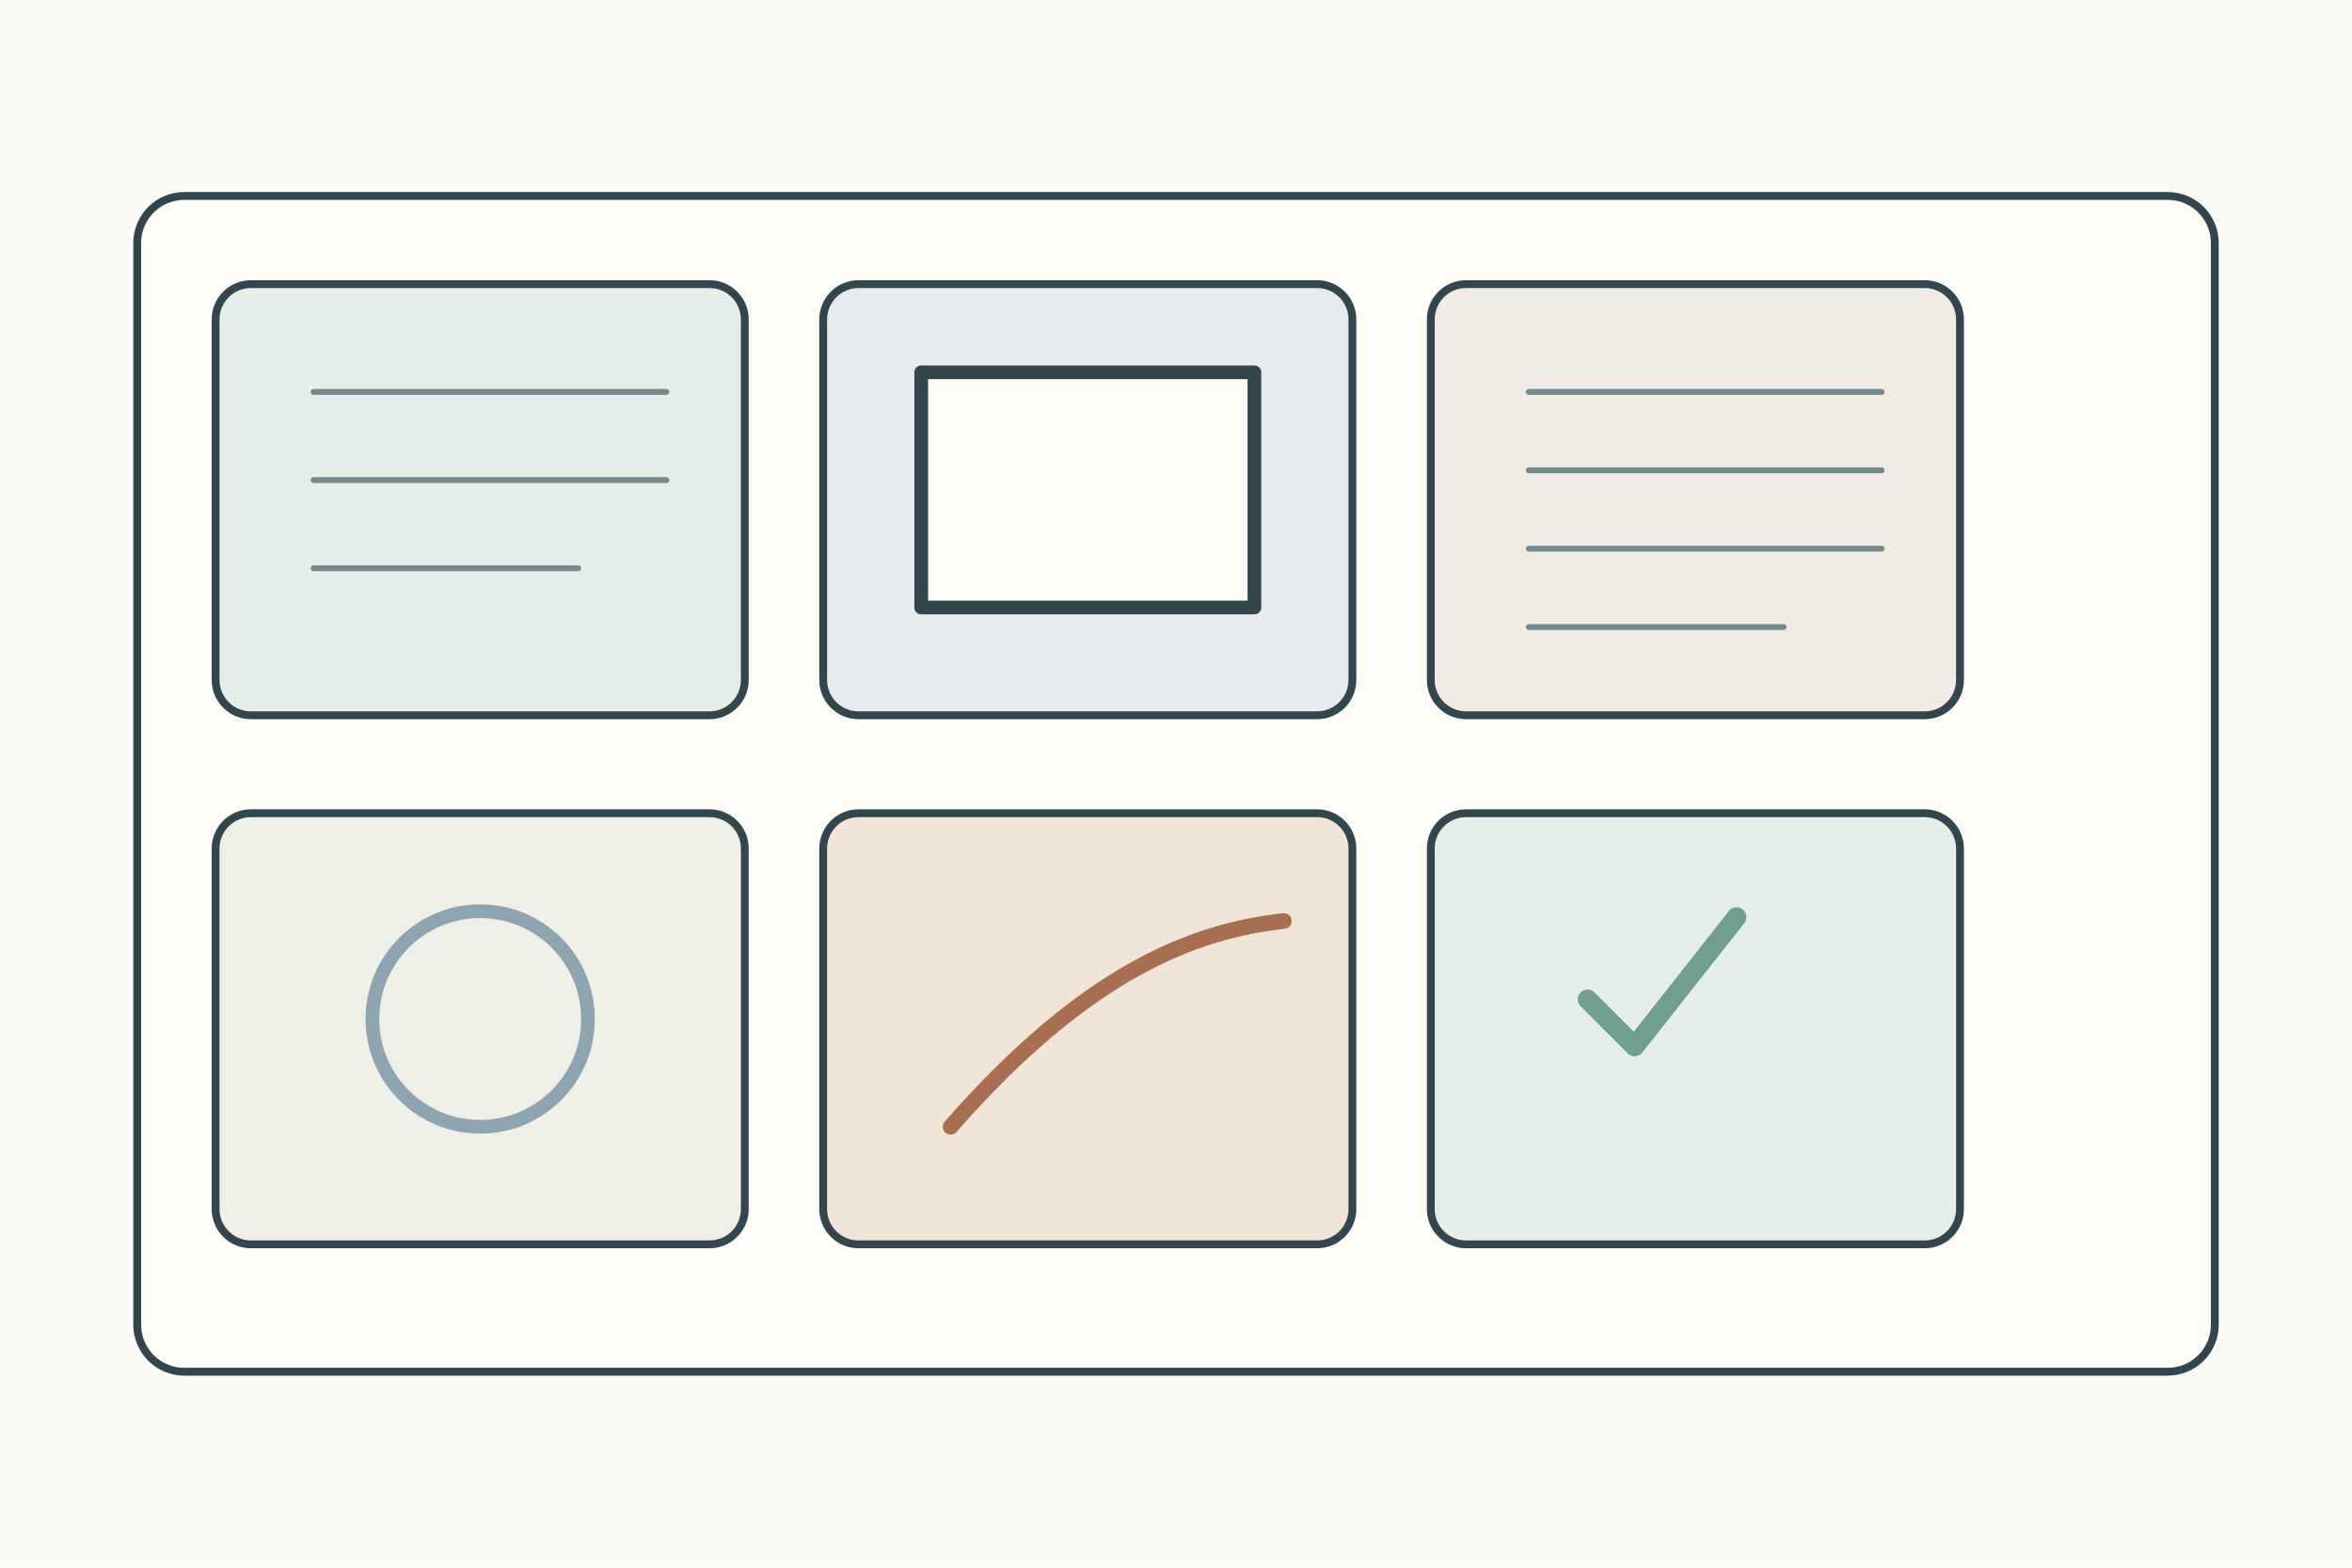
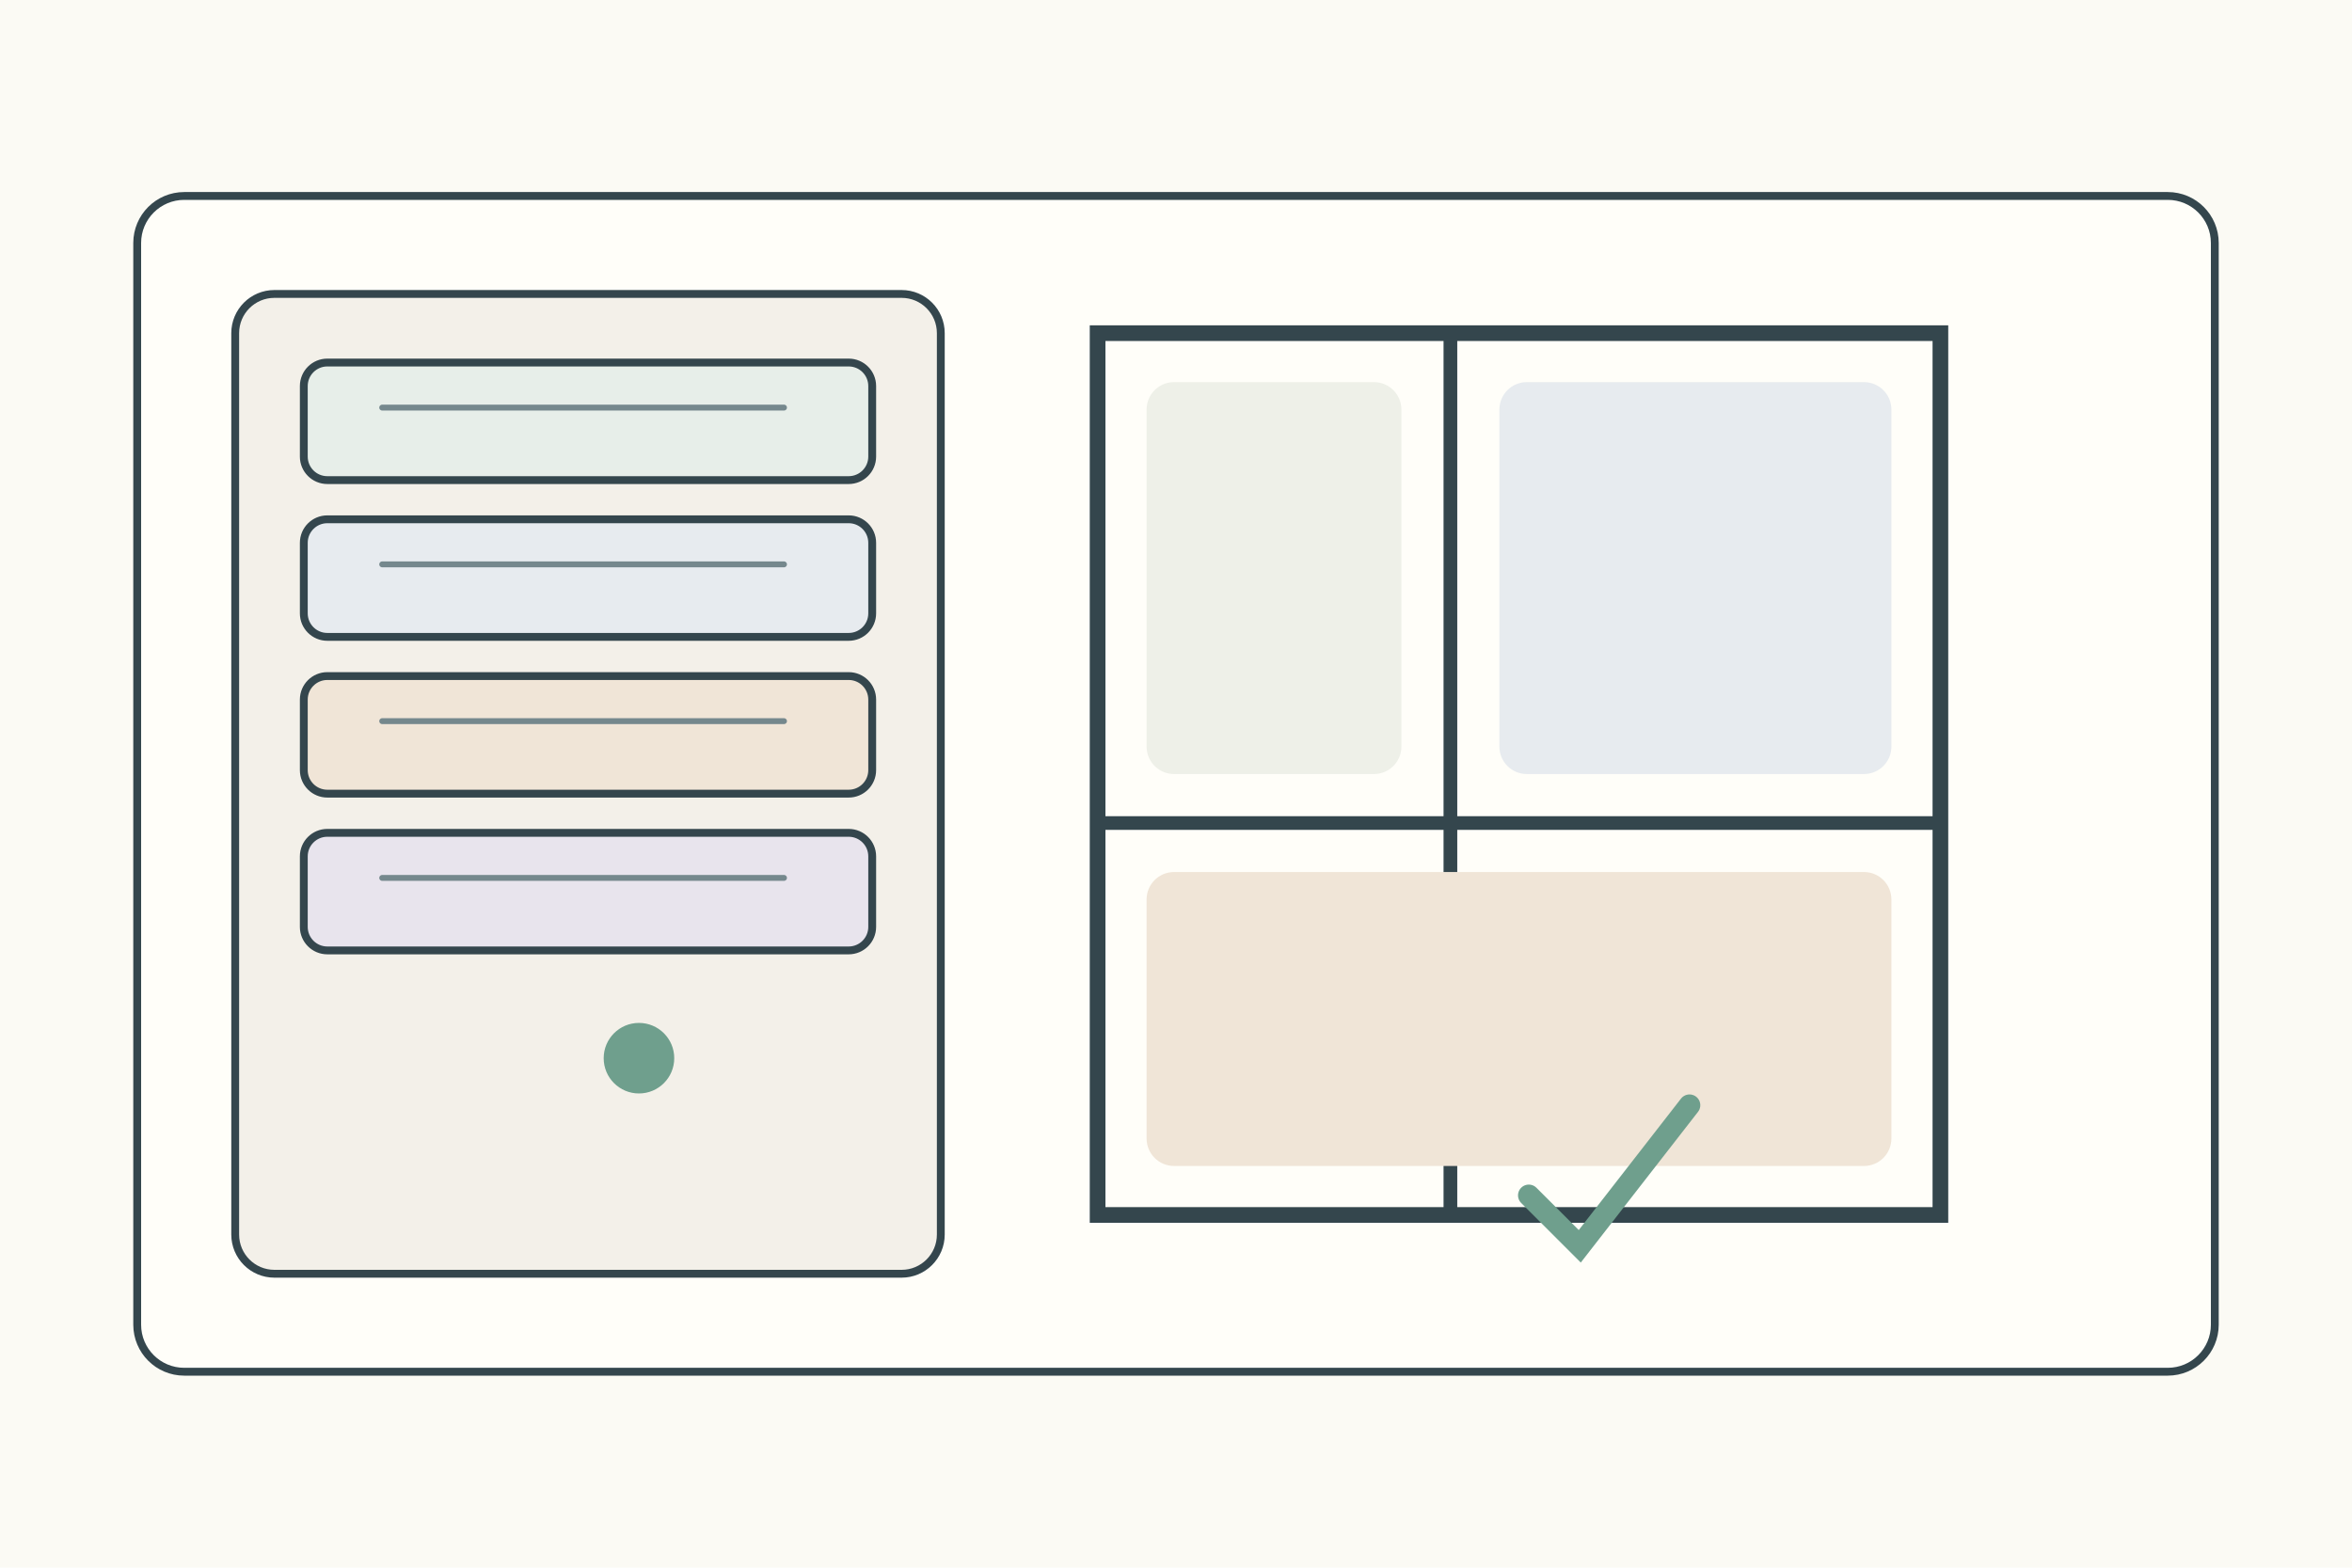
<svg xmlns="http://www.w3.org/2000/svg" width="1200" height="800">
  <rect width="1200" height="800" fill="#fbfaf4" />
-   <g stroke="#34464d" stroke-width="4" fill="none" stroke-linecap="round" stroke-linejoin="round">
+   <g stroke="#34464d" stroke-width="4" fill="none" stroke-linecap="round">
    <rect x="70" y="100" width="1060" height="600" rx="24" fill="#fffef9" />
-     <g transform="translate(110 145)">
-       <g>
-         <rect width="270" height="220" rx="18" fill="#e5eee8" />
-         <path d="M50 55h180M50 100h180M50 145h135" stroke="#75888d" stroke-width="3" />
-       </g>
-       <g transform="translate(310 0)">
-         <rect width="270" height="220" rx="18" fill="#e7ebef" />
-         <rect x="50" y="45" width="170" height="120" fill="#fffef9" stroke-width="7" />
-       </g>
-       <g transform="translate(620 0)">
-         <rect width="270" height="220" rx="18" fill="#f0ece5" />
-         <path d="M50 55h180M50 95h180M50 135h180M50 175h130" stroke="#75888d" stroke-width="3" />
-       </g>
-       <g transform="translate(0 270)">
-         <rect width="270" height="220" rx="18" fill="#eef0e8" />
-         <circle cx="135" cy="105" r="55" fill="none" stroke="#8ea4b0" stroke-width="7" />
-       </g>
-       <g transform="translate(310 270)">
-         <rect width="270" height="220" rx="18" fill="#f0e5d7" />
-         <path d="M65 160c70-80 125-100 170-105" stroke="#a66f50" stroke-width="8" />
-       </g>
-       <g transform="translate(620 270)">
-         <rect width="270" height="220" rx="18" fill="#e5eee8" />
-         <path d="M80 95l24 24 52-66" stroke="#6f9f8d" stroke-width="10" />
-       </g>
+     <g transform="translate(120 150)">
+       <rect width="360" height="500" rx="20" fill="#f3f0e9" />
+       <rect x="35" y="35" width="290" height="60" rx="12" fill="#e7eee9" />
+       <rect x="35" y="115" width="290" height="60" rx="12" fill="#e7ebef" />
+       <rect x="35" y="195" width="290" height="60" rx="12" fill="#f0e5d7" />
+       <rect x="35" y="275" width="290" height="60" rx="12" fill="#e8e4ed" />
+       <path d="M75 58h205M75 138h205M75 218h205M75 298h205" stroke="#75888d" stroke-width="3" />
+       <circle cx="206" cy="390" r="18" fill="#6f9f8d" stroke="none" />
    </g>
+     <g transform="translate(560 170)">
+       <rect width="430" height="450" fill="#fffef9" stroke-width="8" />
+       <path d="M180 0v450M0 250h430" stroke-width="7" />
+       <rect x="25" y="25" width="130" height="200" rx="14" fill="#eef0e8" stroke="none" />
+       <rect x="205" y="25" width="200" height="200" rx="14" fill="#e7ebef" stroke="none" />
+       <rect x="25" y="275" width="380" height="150" rx="14" fill="#f0e5d7" stroke="none" />
+     </g>
+     <path d="M780 610l26 26 56-72" stroke="#6f9f8d" stroke-width="11" />
  </g>
</svg>
